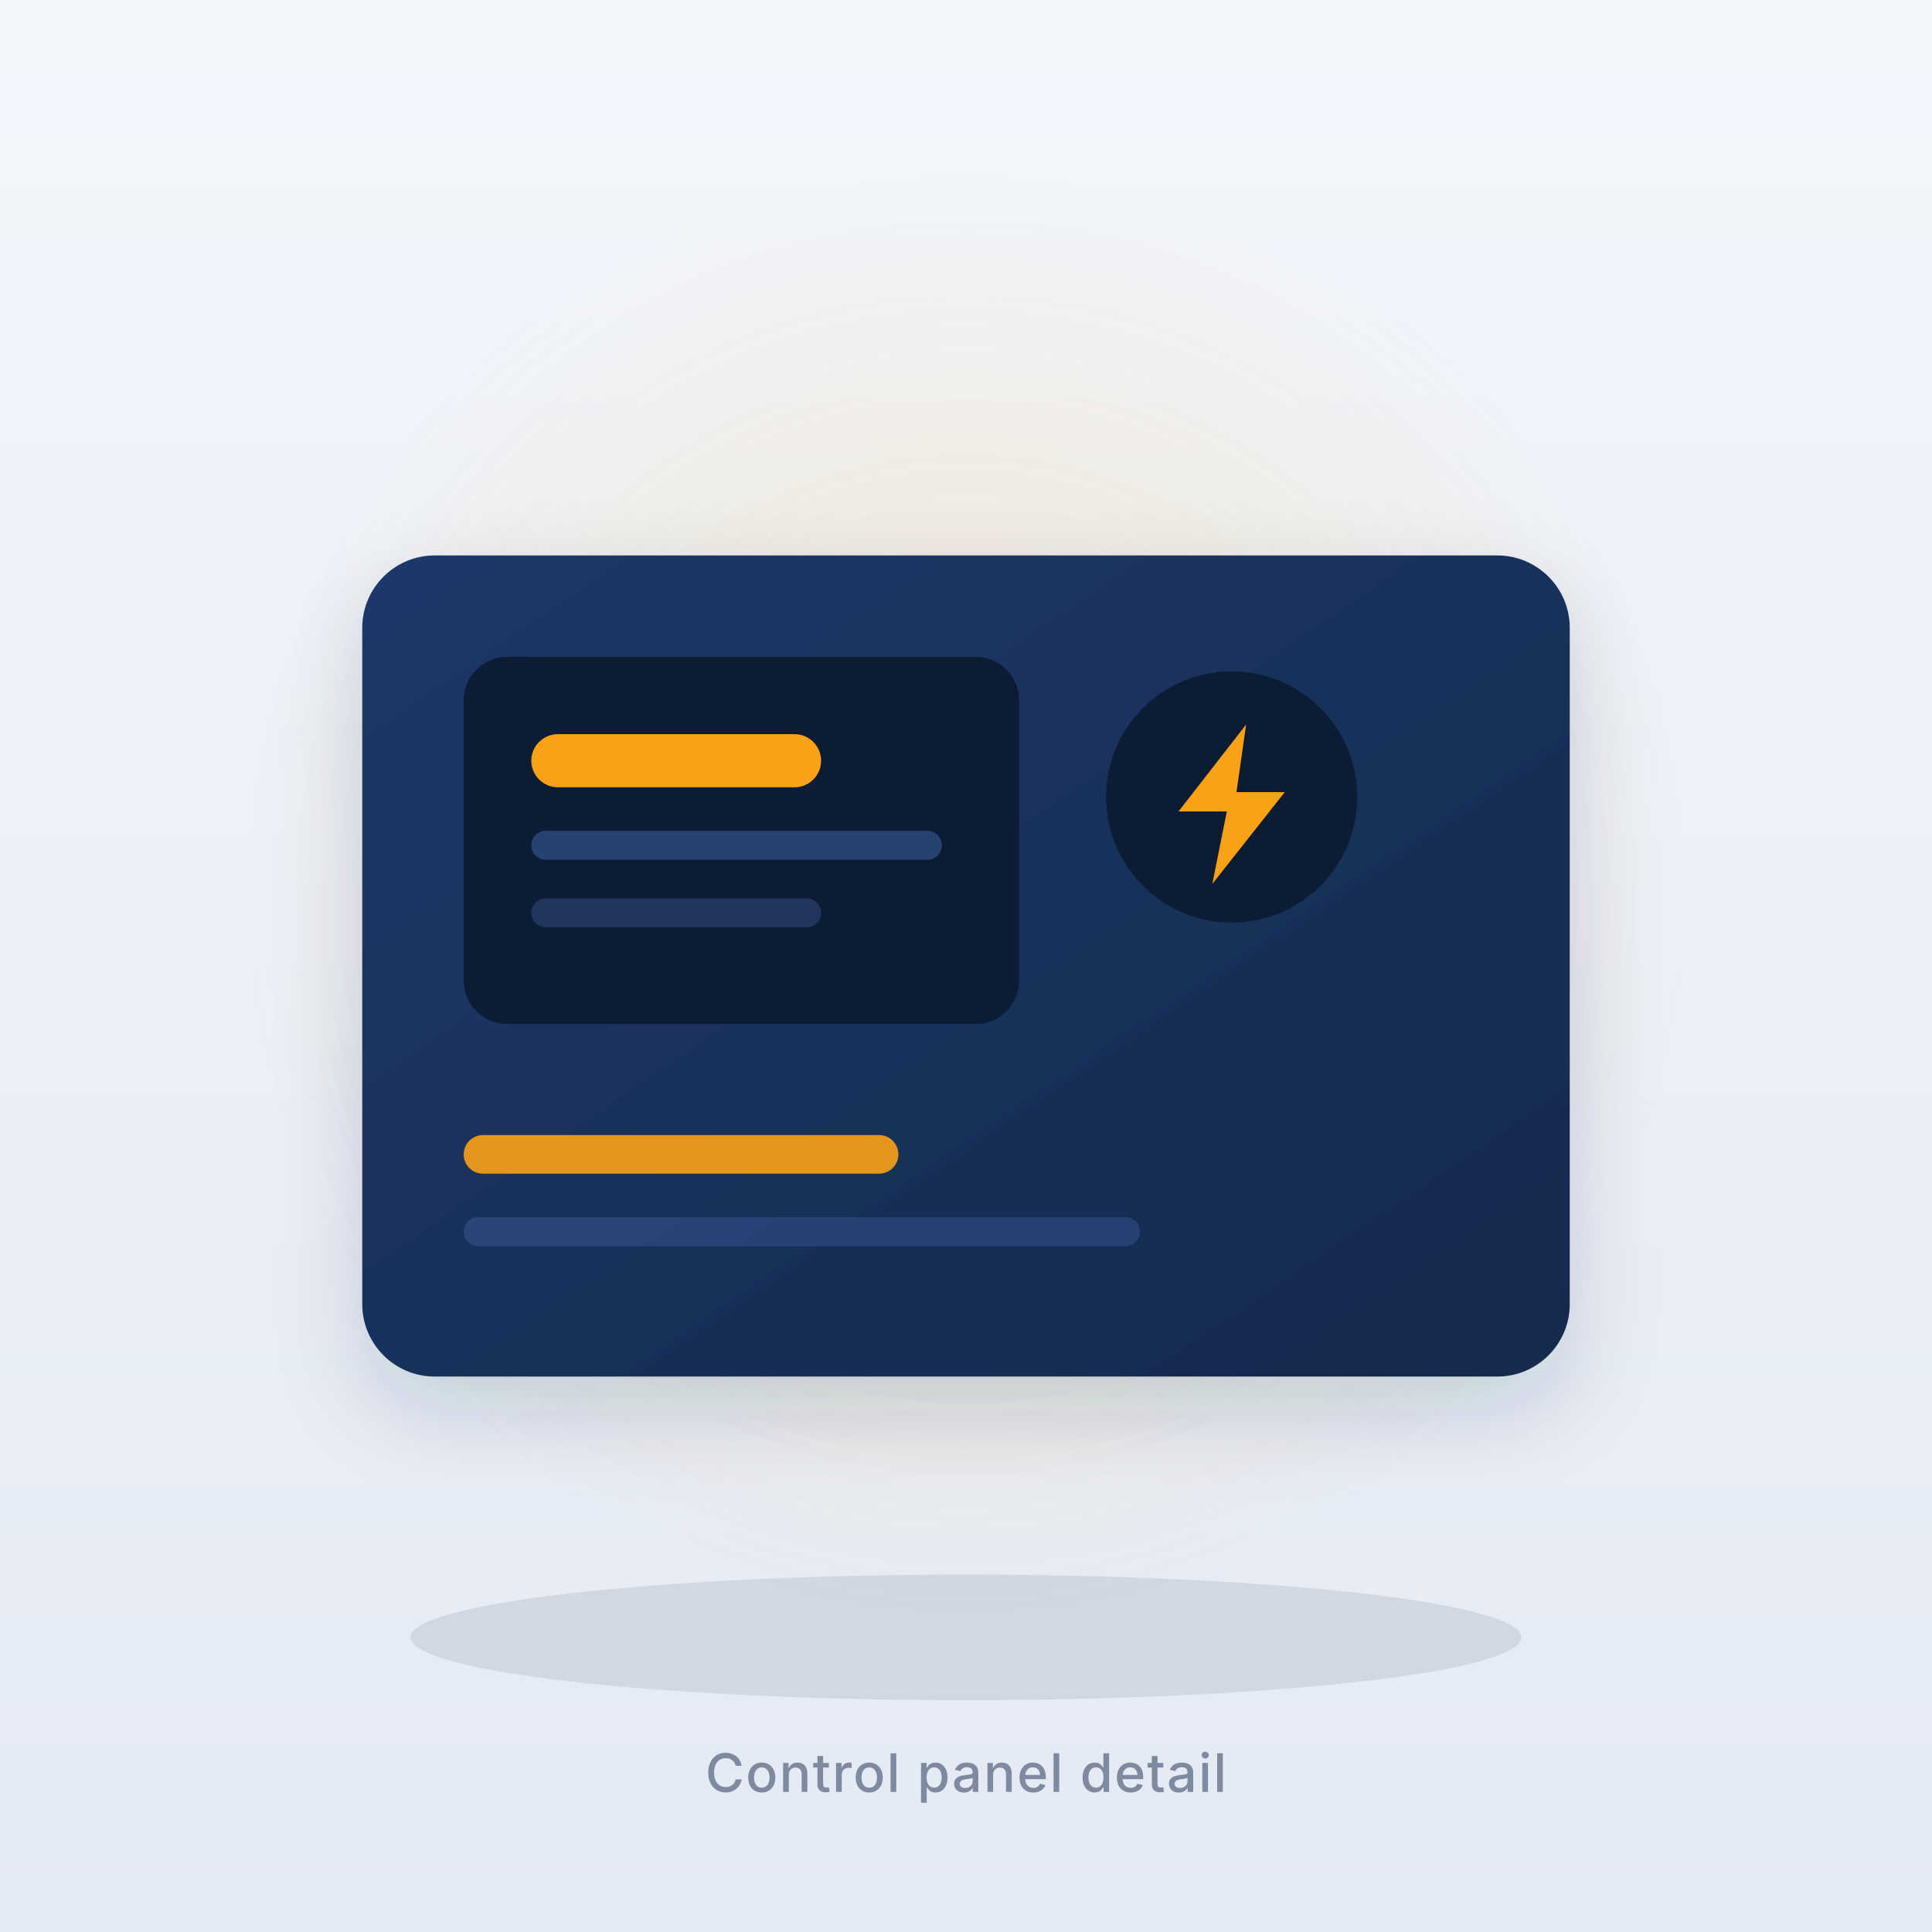
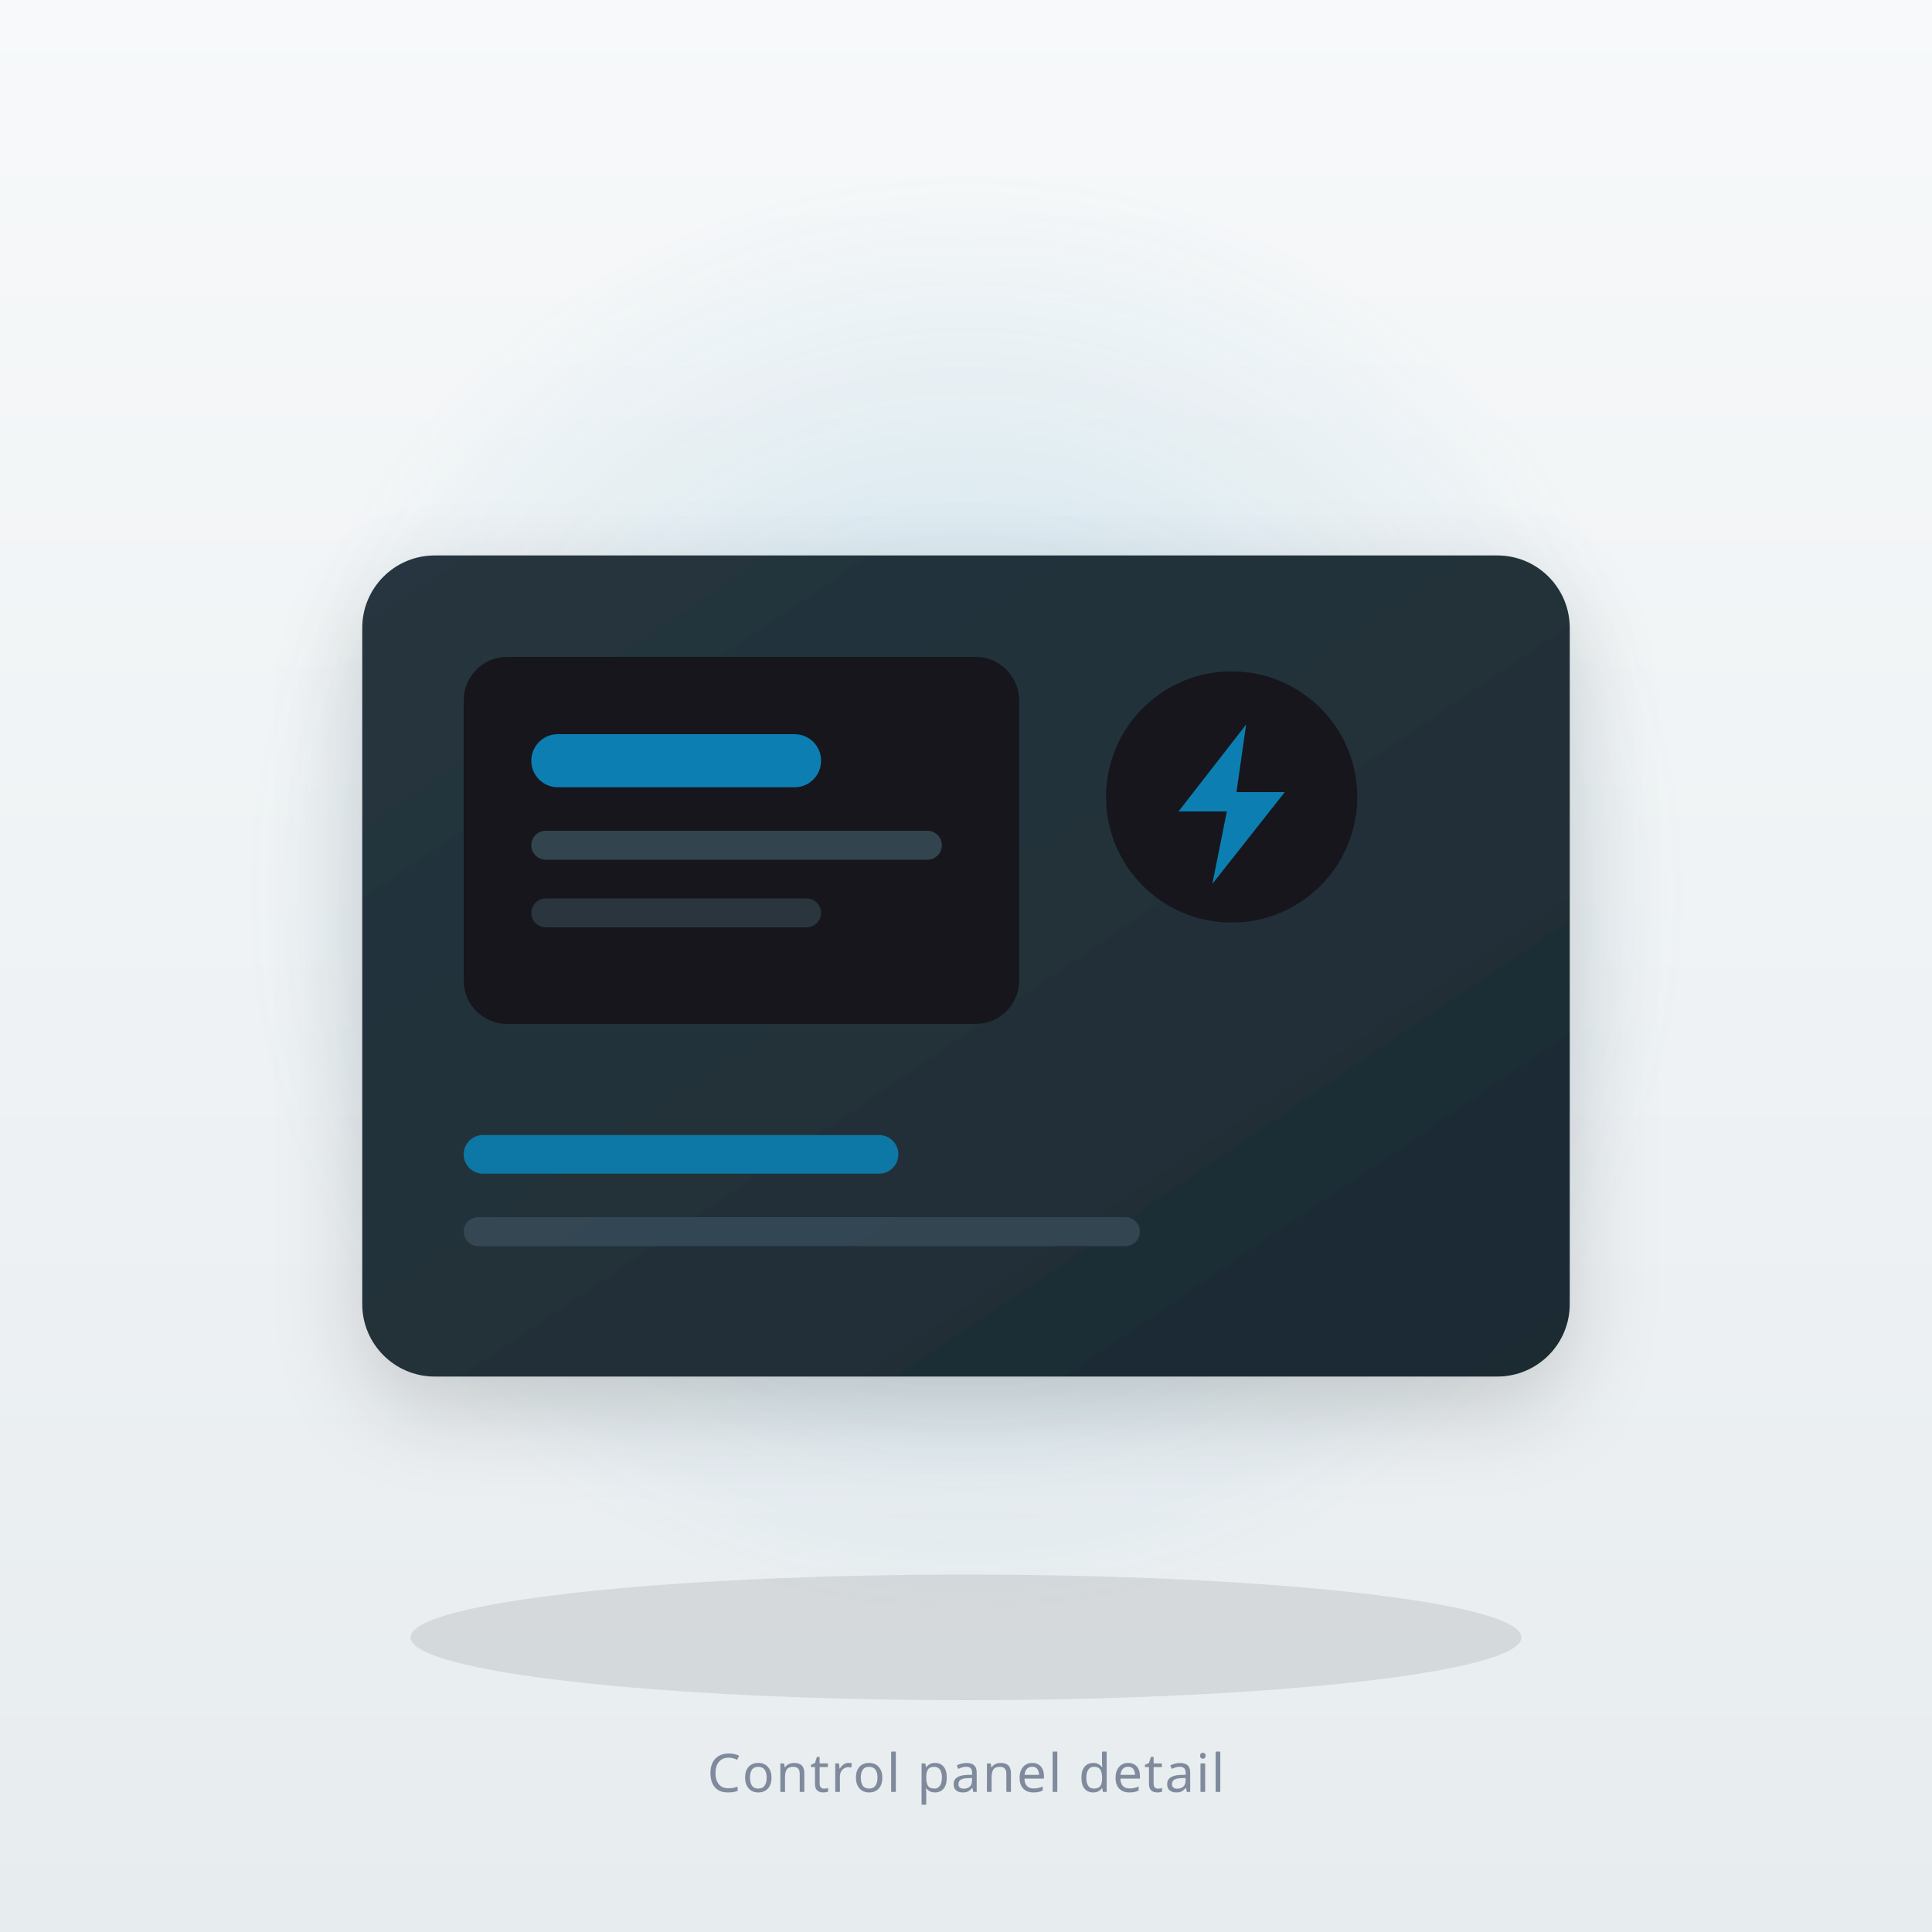
<svg xmlns="http://www.w3.org/2000/svg" viewBox="0 0 800 800" width="800" height="800" role="img" aria-labelledby="combo-1-detail-title">
  <defs>
    <linearGradient id="bg" x1="0" y1="0" x2="0" y2="1">
-       <stop offset="0" stop-color="#f3f6fb" />
-       <stop offset="1" stop-color="#e4eaf4" />
+       <stop offset="0" stop-color="#f7f9fa" />
+       <stop offset="1" stop-color="#e7ecef" />
    </linearGradient>
    <linearGradient id="body" x1="0" y1="0" x2="1" y2="1">
-       <stop offset="0" stop-color="#1d3868" />
-       <stop offset="1" stop-color="#152a4d" />
+       <stop offset="0" stop-color="#26363f" />
+       <stop offset="1" stop-color="#1d2a33" />
    </linearGradient>
    <linearGradient id="bodySide" x1="0" y1="0" x2="1" y2="0">
-       <stop offset="0" stop-color="#0d1c35" />
-       <stop offset="1" stop-color="#152a4d" />
+       <stop offset="0" stop-color="#12181d" />
+       <stop offset="1" stop-color="#1d2a33" />
    </linearGradient>
-     <linearGradient id="amber" x1="0" y1="0" x2="1" y2="0">
-       <stop offset="0" stop-color="#faa113" />
-       <stop offset="1" stop-color="#d1810a" />
+     <linearGradient id="accent" x1="0" y1="0" x2="1" y2="0">
+       <stop offset="0" stop-color="#107eb1" />
+       <stop offset="1" stop-color="#0b6a94" />
    </linearGradient>
    <radialGradient id="glow" cx="0.5" cy="0.5" r="0.5">
-       <stop offset="0" stop-color="#faa113" stop-opacity="0.55" />
-       <stop offset="1" stop-color="#faa113" stop-opacity="0" />
+       <stop offset="0" stop-color="#107eb1" stop-opacity="0.55" />
+       <stop offset="1" stop-color="#107eb1" stop-opacity="0" />
    </radialGradient>
    <filter id="soft" x="-20%" y="-20%" width="140%" height="140%">
-       <feDropShadow dx="0" dy="14" stdDeviation="18" flood-color="#0f2340" flood-opacity="0.16" />
+       <feDropShadow dx="0" dy="14" stdDeviation="18" flood-color="#12181d" flood-opacity="0.16" />
    </filter>
  </defs>
  <rect width="800" height="800" fill="url(#bg)" />
  <circle cx="400" cy="370" r="300" fill="url(#glow)" opacity="0.35" />
-   <ellipse cx="400" cy="678" rx="230" ry="26" fill="#0f2340" opacity="0.1" />
+   <ellipse cx="400" cy="678" rx="230" ry="26" fill="#12181d" opacity="0.1" />
  <g filter="url(#soft)">
    <rect x="150" y="230" width="500" height="340" rx="30" fill="url(#body)" />
-     <rect x="192" y="272" width="230" height="152" rx="18" fill="#0d1c35" />
-     <rect x="220" y="304" width="120" height="22" rx="11" fill="#faa113" />
-     <rect x="220" y="344" width="170" height="12" rx="6" fill="#3b5c99" opacity="0.6" />
-     <rect x="220" y="372" width="120" height="12" rx="6" fill="#3b5c99" opacity="0.4" />
-     <circle cx="510" cy="330" r="52" fill="#0d1c35" />
-     <path d="M516 300 L488 336 L508 336 L502 366 L532 328 L512 328 Z" fill="#faa113" />
-     <rect x="192" y="470" width="180" height="16" rx="8" fill="#faa113" opacity="0.9" />
-     <rect x="192" y="504" width="280" height="12" rx="6" fill="#3b5c99" opacity="0.45" />
+     <rect x="192" y="272" width="230" height="152" rx="18" fill="#12181d" />
+     <rect x="220" y="304" width="120" height="22" rx="11" fill="#107eb1" />
+     <rect x="220" y="344" width="170" height="12" rx="6" fill="#4a6270" opacity="0.6" />
+     <rect x="220" y="372" width="120" height="12" rx="6" fill="#4a6270" opacity="0.4" />
+     <circle cx="510" cy="330" r="52" fill="#12181d" />
+     <path d="M516 300 L488 336 L508 336 L502 366 L532 328 L512 328 Z" fill="#107eb1" />
+     <rect x="192" y="470" width="180" height="16" rx="8" fill="#107eb1" opacity="0.9" />
+     <rect x="192" y="504" width="280" height="12" rx="6" fill="#4a6270" opacity="0.45" />
  </g>
-   <text x="400" y="742" text-anchor="middle" font-family="Inter, system-ui, sans-serif" font-size="22" font-weight="500" letter-spacing="0.6" fill="#16294a" opacity="0.5">Control panel detail</text>
+   <text x="400" y="742" text-anchor="middle" font-family="'Plus Jakarta Sans', system-ui, sans-serif" font-size="22" font-weight="500" letter-spacing="0.6" fill="#16294a" opacity="0.5">Control panel detail</text>
</svg>
